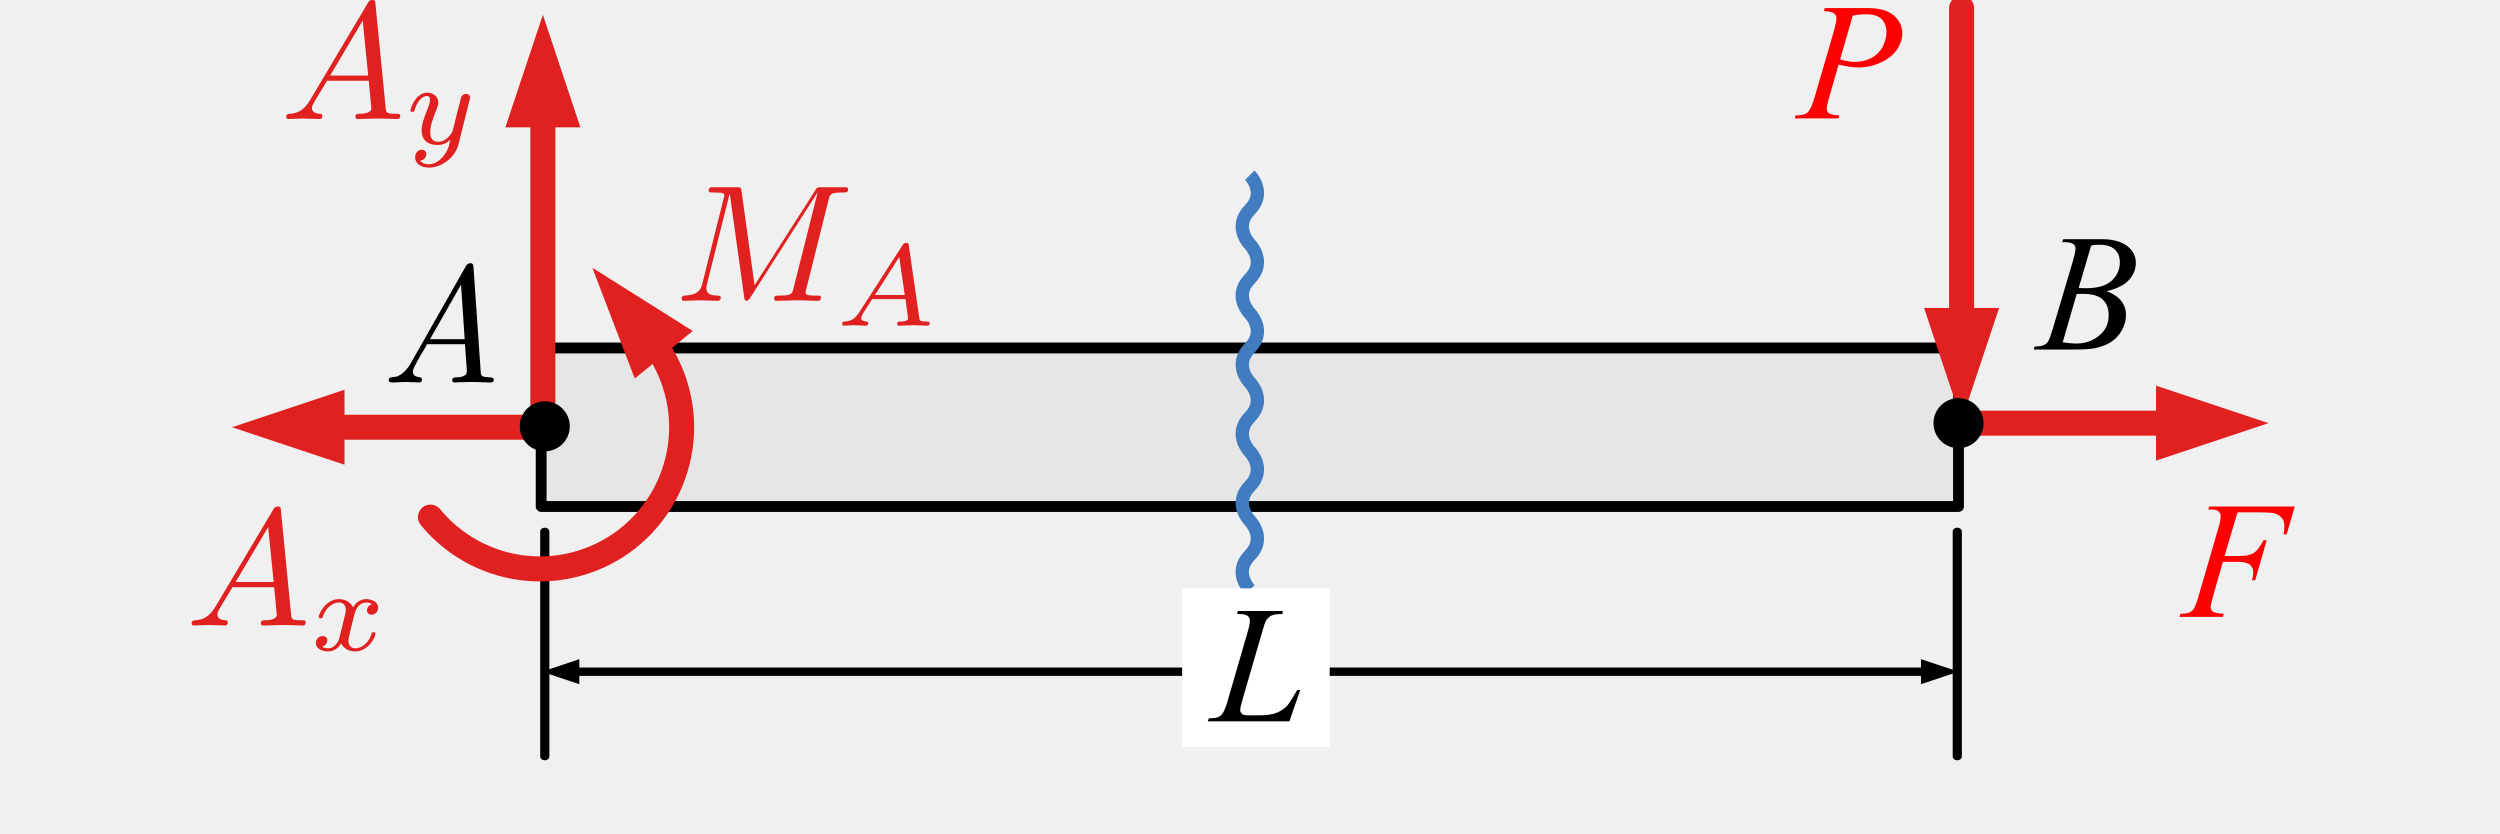
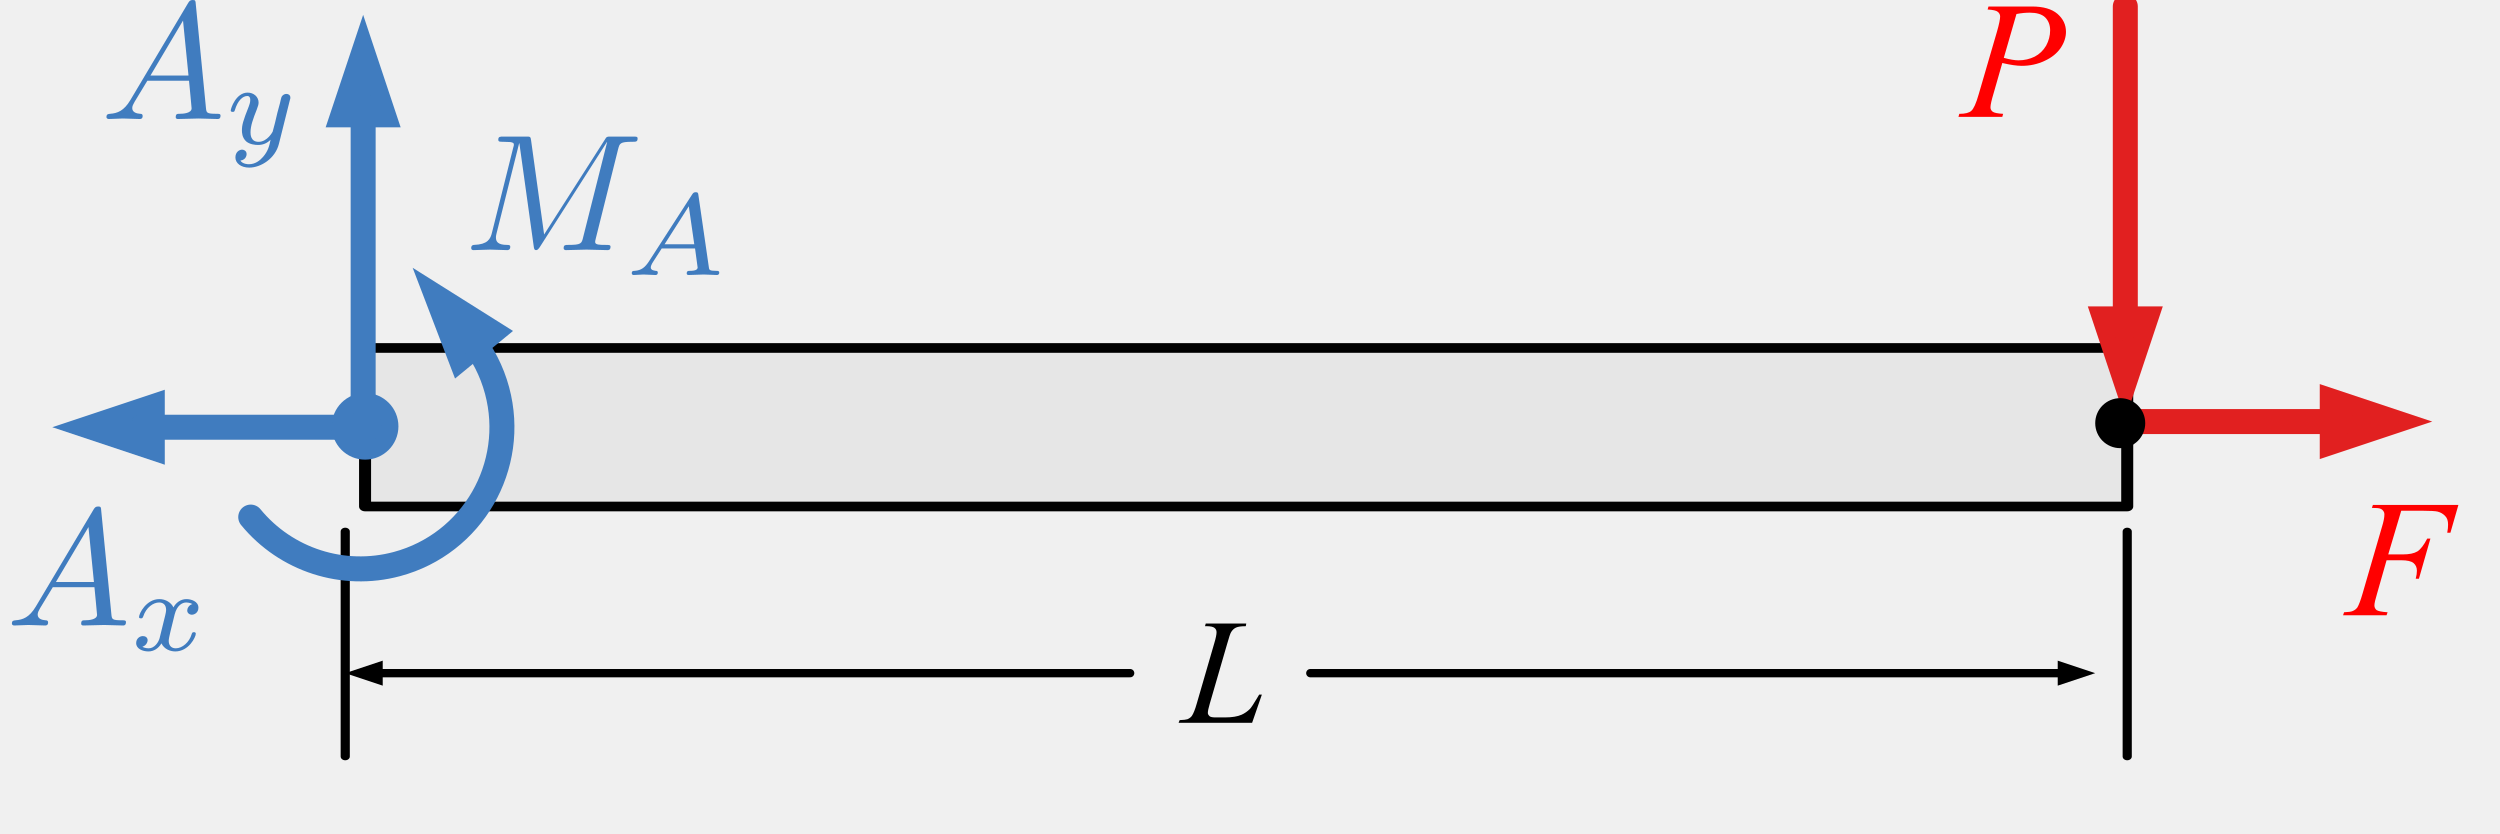
<svg xmlns="http://www.w3.org/2000/svg" width="100%" height="100%" viewBox="0 0 150 50" version="1.1" xml:space="preserve" style="fill-rule:evenodd;clip-rule:evenodd;stroke-linecap:round;stroke-linejoin:round;stroke-miterlimit:1.5;">
-   <g id="cantilever_1" transform="matrix(1.24331,0,0,1.0022,211.14,-30.3878)">
-     <rect x="-169.821" y="30.321" width="120.645" height="49.89" style="fill:none;" />
+   <g transform="matrix(1.24331,0,0,1.0022,211.14,-30.3878)">
+     <rect id="cantilever_1" x="-169.821" y="30.321" width="120.645" height="49.89" style="fill:none;" />
    <clipPath id="_clip1">
-       <rect x="-169.821" y="30.321" width="120.645" height="49.89" />
+       <rect id="cantilever_11" x="-169.821" y="30.321" width="120.645" height="49.89" />
    </clipPath>
    <g clip-path="url(#_clip1)">
-       <g transform="matrix(0.804302,0,0,0.997805,-158.567,28.7676)">
-         <rect x="18.478" y="22.434" width="85.04" height="9.512" style="fill:rgb(230,230,230);fill-rule:nonzero;stroke:black;stroke-width:0.65px;" />
+       <g transform="matrix(0.999982,0,0,0.997805,-170.681,28.7676)">
+         <rect x="18.478" y="22.434" width="85.04" height="9.512" style="fill:rgb(230,230,230);fill-rule:nonzero;stroke:black;stroke-width:0.58px;" />
      </g>
-       <g id="path19846" transform="matrix(0.804302,0,0,0.824632,-158.279,34.5596)">
+       <g id="path19846" transform="matrix(0.804302,0,0,0.824632,-167.909,34.5596)">
        <path d="M18.337,33.446L18.337,49.781" style="fill:none;fill-rule:nonzero;stroke:black;stroke-width:0.55px;" />
      </g>
-       <g transform="matrix(2.2802,0,0,2.82878,-112.114,72.7205)">
-         <g transform="matrix(3.175,0,0,3.175,0,0)">
-           <path d="M0.458,-0L-0.032,-0L-0.025,-0.018C0.001,-0.019 0.018,-0.021 0.027,-0.024C0.041,-0.03 0.051,-0.038 0.057,-0.047C0.067,-0.062 0.078,-0.089 0.089,-0.128L0.206,-0.531C0.216,-0.564 0.221,-0.589 0.221,-0.604C0.221,-0.617 0.216,-0.626 0.207,-0.633C0.198,-0.64 0.181,-0.644 0.157,-0.644C0.151,-0.644 0.147,-0.644 0.144,-0.644L0.149,-0.662L0.419,-0.662L0.416,-0.644C0.385,-0.644 0.364,-0.641 0.351,-0.635C0.338,-0.629 0.328,-0.62 0.319,-0.606C0.313,-0.598 0.304,-0.57 0.291,-0.524L0.176,-0.128C0.167,-0.098 0.163,-0.078 0.163,-0.066C0.163,-0.058 0.167,-0.051 0.176,-0.043C0.181,-0.039 0.194,-0.036 0.213,-0.036L0.277,-0.036C0.324,-0.036 0.361,-0.042 0.388,-0.054C0.408,-0.063 0.427,-0.076 0.444,-0.093C0.453,-0.103 0.469,-0.127 0.492,-0.166L0.505,-0.188L0.523,-0.188L0.458,-0Z" style="fill-rule:nonzero;" />
-         </g>
-       </g>
-       <g transform="matrix(0.840212,0,0,1,-17.505,0)">
+       <g transform="matrix(0.840212,0,0,1,-26.1776,0)">
        <g transform="matrix(-0.62877,0.17556,0.168426,0.655401,-78.0237,-41.8923)">
-           <g transform="matrix(-1.42051,0.380506,0.380506,1.42051,180.767,61.7607)">
-             <path d="M41.563,19.857L35.542,16.067L38.085,22.712L41.563,19.857Z" style="fill:rgb(225,32,32);" />
-             <path d="M38.968,20.241C39.735,21.176 40.295,22.265 40.608,23.434C41.821,27.965 39.128,32.63 34.596,33.844C31.373,34.707 27.943,33.605 25.826,31.025C27.943,33.605 31.373,34.707 34.596,33.844C39.128,32.63 41.821,27.965 40.608,23.434C40.295,22.265 39.735,21.176 38.968,20.241Z" style="fill:none;stroke:rgb(225,32,32);stroke-width:1.5px;stroke-linecap:butt;" />
+           <path d="M133.115,105.34C132.38,106.961 132,108.72 132,110.5C132,117.399 137.601,123 144.5,123C149.407,123 153.86,120.129 155.885,115.66C153.86,120.129 149.407,123 144.5,123C137.601,123 132,117.399 132,110.5C132,108.72 132.38,106.961 133.115,105.34Z" style="fill:rgb(64,124,191);" />
+           <g transform="matrix(-1.42051,0.380506,0.380506,1.42051,165.45,65.8636)">
+             <path d="M30.781,19.857L24.759,16.067L27.302,22.712L30.781,19.857Z" style="fill:rgb(64,124,191);" />
+             <path d="M28.185,20.241C28.953,21.176 29.512,22.265 29.825,23.434C31.039,27.965 28.345,32.63 23.814,33.844C20.591,34.707 17.16,33.605 15.044,31.025C17.16,33.605 20.591,34.707 23.814,33.844C28.345,32.63 31.039,27.965 29.825,23.434C29.512,22.265 28.953,21.176 28.185,20.241Z" style="fill:none;stroke:rgb(64,124,191);stroke-width:1.5px;stroke-linecap:butt;" />
          </g>
        </g>
        <g id="path10100" transform="matrix(-0.95726,0,0,-1.48239,-60.1251,61.2331)">
-           <g transform="matrix(-1,-0,-0,-0.673106,126.567,20.8528)">
-             <path d="M34.822,7.64L32.572,0.89L30.322,7.64L34.822,7.64Z" style="fill:rgb(225,32,32);fill-rule:nonzero;" />
-             <path d="M32.572,6.29L32.572,25.633" style="fill:none;fill-rule:nonzero;stroke:rgb(225,32,32);stroke-width:1.5px;" />
+           <path d="M93.995,20.254L93.995,3.599" style="fill:none;fill-rule:nonzero;" />
+           <g transform="matrix(-1,-0,-0,-0.673106,115.784,20.8528)">
+             <path d="M24.039,7.64L21.789,0.89L19.539,7.64L24.039,7.64Z" style="fill:rgb(64,124,191);fill-rule:nonzero;" />
+             <path d="M21.789,6.29L21.789,25.633" style="fill:none;fill-rule:nonzero;stroke:rgb(64,124,191);stroke-width:1.5px;" />
          </g>
        </g>
        <g id="path17940" transform="matrix(-0.95726,0,0,-0.997805,-59.9088,83.0283)">
-           <g transform="matrix(-1,-0,-0,-1,126.793,52.8231)">
-             <path d="M20.67,23.383L13.92,25.633L20.67,27.883L20.67,23.383Z" style="fill:rgb(225,32,32);fill-rule:nonzero;" />
-             <path d="M19.32,25.633L32.572,25.633" style="fill:none;fill-rule:nonzero;stroke:rgb(225,32,32);stroke-width:1.5px;" />
+           <path d="M107.473,27.19L94.221,27.19" style="fill:none;fill-rule:nonzero;" />
+           <g transform="matrix(-1,-0,-0,-1,116.01,52.8231)">
+             <path d="M9.887,23.383L3.137,25.633L9.887,27.883L9.887,23.383Z" style="fill:rgb(64,124,191);fill-rule:nonzero;" />
+             <path d="M8.537,25.633L21.789,25.633" style="fill:none;fill-rule:nonzero;stroke:rgb(64,124,191);stroke-width:1.5px;" />
          </g>
        </g>
        <g transform="matrix(0.847354,0,0,0.883244,-328.525,48.1641)">
-           <circle cx="210.695" cy="8.695" r="1.695" />
-         </g>
-         <g transform="matrix(0.95726,0,0,0.997805,-217.277,46.0034)">
-           <g transform="matrix(10,0,0,10,60.3328,7.23329)">
-             <path d="M0.059,-0.014C0.059,-0.023 0.063,-0.028 0.07,-0.03C0.077,-0.032 0.087,-0.033 0.097,-0.034C0.108,-0.034 0.122,-0.041 0.14,-0.054C0.157,-0.067 0.174,-0.086 0.19,-0.113L0.517,-0.689C0.518,-0.69 0.519,-0.692 0.521,-0.695C0.522,-0.698 0.524,-0.701 0.525,-0.703C0.527,-0.704 0.529,-0.706 0.531,-0.709C0.534,-0.712 0.537,-0.713 0.54,-0.714C0.542,-0.715 0.546,-0.716 0.549,-0.716C0.551,-0.716 0.554,-0.716 0.556,-0.715C0.558,-0.715 0.56,-0.714 0.561,-0.712C0.562,-0.711 0.563,-0.71 0.564,-0.709C0.565,-0.708 0.565,-0.707 0.566,-0.704C0.567,-0.701 0.567,-0.7 0.567,-0.699C0.567,-0.699 0.567,-0.696 0.568,-0.693L0.568,-0.688L0.611,-0.067C0.611,-0.052 0.615,-0.042 0.622,-0.038C0.628,-0.034 0.642,-0.032 0.663,-0.031C0.681,-0.031 0.69,-0.026 0.69,-0.017C0.69,-0.006 0.683,-0 0.67,-0C0.667,-0 0.655,-0 0.634,-0.001C0.613,-0.002 0.591,-0.003 0.567,-0.003C0.544,-0.003 0.524,-0.003 0.507,-0.002C0.49,-0.002 0.478,-0.002 0.469,-0.001C0.461,-0 0.456,-0 0.455,-0C0.445,-0 0.44,-0.005 0.44,-0.014C0.44,-0.021 0.443,-0.025 0.448,-0.028C0.453,-0.031 0.46,-0.032 0.468,-0.031C0.475,-0.031 0.484,-0.032 0.494,-0.034C0.504,-0.036 0.513,-0.04 0.52,-0.046C0.525,-0.05 0.528,-0.06 0.528,-0.073C0.528,-0.077 0.527,-0.085 0.526,-0.097C0.525,-0.109 0.524,-0.128 0.522,-0.153C0.521,-0.177 0.519,-0.203 0.517,-0.23L0.289,-0.23C0.283,-0.219 0.277,-0.208 0.27,-0.195C0.262,-0.183 0.257,-0.173 0.252,-0.166C0.248,-0.158 0.244,-0.15 0.239,-0.142C0.233,-0.133 0.23,-0.126 0.227,-0.121C0.224,-0.116 0.222,-0.111 0.219,-0.105C0.215,-0.1 0.213,-0.095 0.212,-0.092C0.211,-0.089 0.209,-0.085 0.208,-0.082C0.206,-0.078 0.205,-0.075 0.205,-0.073C0.204,-0.07 0.204,-0.068 0.204,-0.065C0.204,-0.056 0.207,-0.048 0.213,-0.043C0.218,-0.038 0.225,-0.035 0.232,-0.034C0.239,-0.034 0.245,-0.032 0.25,-0.03C0.256,-0.027 0.259,-0.024 0.259,-0.019C0.259,-0.006 0.252,-0 0.239,-0C0.237,-0 0.232,-0 0.224,-0.001C0.217,-0.002 0.206,-0.002 0.193,-0.002C0.18,-0.003 0.165,-0.003 0.15,-0.003C0.137,-0.003 0.123,-0.002 0.107,-0.001C0.092,-0 0.083,-0 0.081,-0C0.066,-0 0.059,-0.005 0.059,-0.014ZM0.307,-0.26L0.515,-0.26L0.493,-0.587L0.307,-0.26Z" style="fill-rule:nonzero;" />
-           </g>
+           <circle cx="210.695" cy="8.695" r="1.695" style="fill:rgb(64,124,191);stroke:rgb(64,124,191);stroke-width:1.13px;stroke-linecap:butt;stroke-miterlimit:2;" />
        </g>
        <g transform="matrix(0.95726,0,0,0.997805,-173.149,58.3582)">
          <g id="surface1">
            <g transform="matrix(1,0,0,1,2.656,9.431)">
              <g id="glyph0-1">
-                 <path d="M1.781,-1.141C1.391,-0.484 1,-0.344 0.563,-0.313C0.438,-0.297 0.344,-0.297 0.344,-0.109C0.344,-0.047 0.406,0 0.484,0C0.75,0 1.063,-0.031 1.328,-0.031C1.672,-0.031 2.016,0 2.328,0C2.391,0 2.516,0 2.516,-0.188C2.516,-0.297 2.438,-0.313 2.359,-0.313C2.141,-0.328 1.891,-0.406 1.891,-0.656C1.891,-0.781 1.953,-0.891 2.031,-1.031L2.797,-2.297L5.297,-2.297C5.313,-2.094 5.453,-0.734 5.453,-0.641C5.453,-0.344 4.938,-0.313 4.734,-0.313C4.594,-0.313 4.5,-0.313 4.5,-0.109C4.5,0 4.609,0 4.641,0C5.047,0 5.469,-0.031 5.875,-0.031C6.125,-0.031 6.766,0 7.016,0C7.063,0 7.188,0 7.188,-0.203C7.188,-0.313 7.094,-0.313 6.953,-0.313C6.344,-0.313 6.344,-0.375 6.313,-0.672L5.703,-6.891C5.688,-7.094 5.688,-7.141 5.516,-7.141C5.359,-7.141 5.313,-7.063 5.25,-6.969L1.781,-1.141ZM2.984,-2.609L4.938,-5.906L5.266,-2.609L2.984,-2.609Z" style="fill:rgb(225,32,32);fill-rule:nonzero;" />
+                 <path d="M1.781,-1.141C1.391,-0.484 1,-0.344 0.563,-0.313C0.438,-0.297 0.344,-0.297 0.344,-0.109C0.344,-0.047 0.406,0 0.484,0C0.75,0 1.063,-0.031 1.328,-0.031C1.672,-0.031 2.016,0 2.328,0C2.391,0 2.516,0 2.516,-0.188C2.516,-0.297 2.438,-0.313 2.359,-0.313C2.141,-0.328 1.891,-0.406 1.891,-0.656C1.891,-0.781 1.953,-0.891 2.031,-1.031L2.797,-2.297L5.297,-2.297C5.313,-2.094 5.453,-0.734 5.453,-0.641C5.453,-0.344 4.938,-0.313 4.734,-0.313C4.594,-0.313 4.5,-0.313 4.5,-0.109C4.5,0 4.609,0 4.641,0C5.047,0 5.469,-0.031 5.875,-0.031C6.125,-0.031 6.766,0 7.016,0C7.063,0 7.188,0 7.188,-0.203C7.188,-0.313 7.094,-0.313 6.953,-0.313C6.344,-0.313 6.344,-0.375 6.313,-0.672L5.703,-6.891C5.688,-7.094 5.688,-7.141 5.516,-7.141C5.359,-7.141 5.313,-7.063 5.25,-6.969L1.781,-1.141ZM2.984,-2.609L4.938,-5.906L5.266,-2.609L2.984,-2.609Z" style="fill:rgb(64,124,191);fill-rule:nonzero;" />
              </g>
            </g>
            <g transform="matrix(1,0,0,1,10.128,10.925)">
              <g id="glyph1-1">
-                 <path d="M1.734,-0.734C1.672,-0.5 1.438,-0.125 1.078,-0.125C1.063,-0.125 0.844,-0.125 0.703,-0.219C0.984,-0.313 1.016,-0.563 1.016,-0.609C1.016,-0.766 0.891,-0.859 0.734,-0.859C0.531,-0.859 0.328,-0.703 0.328,-0.438C0.328,-0.094 0.719,0.063 1.063,0.063C1.391,0.063 1.672,-0.125 1.844,-0.422C2.016,-0.063 2.391,0.063 2.672,0.063C3.484,0.063 3.906,-0.797 3.906,-1C3.906,-1.094 3.813,-1.094 3.797,-1.094C3.688,-1.094 3.688,-1.047 3.656,-0.969C3.516,-0.484 3.094,-0.125 2.703,-0.125C2.422,-0.125 2.281,-0.313 2.281,-0.578C2.281,-0.766 2.453,-1.391 2.641,-2.172C2.781,-2.703 3.094,-2.875 3.328,-2.875C3.344,-2.875 3.547,-2.875 3.703,-2.781C3.484,-2.719 3.391,-2.516 3.391,-2.391C3.391,-2.25 3.516,-2.141 3.672,-2.141C3.828,-2.141 4.063,-2.266 4.063,-2.563C4.063,-2.953 3.609,-3.078 3.344,-3.078C2.984,-3.078 2.703,-2.844 2.563,-2.578C2.438,-2.859 2.109,-3.078 1.719,-3.078C0.938,-3.078 0.5,-2.219 0.5,-2C0.5,-1.922 0.594,-1.922 0.609,-1.922C0.703,-1.922 0.703,-1.938 0.75,-2.031C0.922,-2.578 1.359,-2.875 1.703,-2.875C1.938,-2.875 2.125,-2.75 2.125,-2.422C2.125,-2.281 2.031,-1.938 1.969,-1.688L1.734,-0.734Z" style="fill:rgb(225,32,32);fill-rule:nonzero;" />
+                 <path d="M1.734,-0.734C1.672,-0.5 1.438,-0.125 1.078,-0.125C1.063,-0.125 0.844,-0.125 0.703,-0.219C0.984,-0.313 1.016,-0.563 1.016,-0.609C1.016,-0.766 0.891,-0.859 0.734,-0.859C0.531,-0.859 0.328,-0.703 0.328,-0.438C0.328,-0.094 0.719,0.063 1.063,0.063C1.391,0.063 1.672,-0.125 1.844,-0.422C2.016,-0.063 2.391,0.063 2.672,0.063C3.484,0.063 3.906,-0.797 3.906,-1C3.906,-1.094 3.813,-1.094 3.797,-1.094C3.688,-1.094 3.688,-1.047 3.656,-0.969C3.516,-0.484 3.094,-0.125 2.703,-0.125C2.422,-0.125 2.281,-0.313 2.281,-0.578C2.281,-0.766 2.453,-1.391 2.641,-2.172C2.781,-2.703 3.094,-2.875 3.328,-2.875C3.344,-2.875 3.547,-2.875 3.703,-2.781C3.484,-2.719 3.391,-2.516 3.391,-2.391C3.391,-2.25 3.516,-2.141 3.672,-2.141C3.828,-2.141 4.063,-2.266 4.063,-2.563C4.063,-2.953 3.609,-3.078 3.344,-3.078C2.984,-3.078 2.703,-2.844 2.563,-2.578C2.438,-2.859 2.109,-3.078 1.719,-3.078C0.938,-3.078 0.5,-2.219 0.5,-2C0.5,-1.922 0.594,-1.922 0.609,-1.922C0.703,-1.922 0.703,-1.938 0.75,-2.031C0.922,-2.578 1.359,-2.875 1.703,-2.875C1.938,-2.875 2.125,-2.75 2.125,-2.422C2.125,-2.281 2.031,-1.938 1.969,-1.688L1.734,-0.734Z" style="fill:rgb(64,124,191);fill-rule:nonzero;" />
              </g>
            </g>
          </g>
        </g>
        <g transform="matrix(0.95726,0,0,0.997805,-167.718,27.3872)">
          <g id="surface11">
            <g transform="matrix(1,0,0,1,2.656,10.081)">
              <g id="glyph0-11">
-                 <path d="M1.781,-1.141C1.391,-0.484 1,-0.344 0.563,-0.313C0.438,-0.297 0.344,-0.297 0.344,-0.109C0.344,-0.047 0.406,0 0.484,0C0.75,0 1.063,-0.031 1.328,-0.031C1.672,-0.031 2.016,0 2.328,0C2.391,0 2.516,0 2.516,-0.188C2.516,-0.297 2.438,-0.313 2.359,-0.313C2.141,-0.328 1.891,-0.406 1.891,-0.656C1.891,-0.781 1.953,-0.891 2.031,-1.031L2.797,-2.297L5.297,-2.297C5.313,-2.094 5.453,-0.734 5.453,-0.641C5.453,-0.344 4.938,-0.313 4.734,-0.313C4.594,-0.313 4.5,-0.313 4.5,-0.109C4.5,0 4.609,0 4.641,0C5.047,0 5.469,-0.031 5.875,-0.031C6.125,-0.031 6.766,0 7.016,0C7.063,0 7.188,0 7.188,-0.203C7.188,-0.313 7.094,-0.313 6.953,-0.313C6.344,-0.313 6.344,-0.375 6.313,-0.672L5.703,-6.891C5.688,-7.094 5.688,-7.141 5.516,-7.141C5.359,-7.141 5.313,-7.063 5.25,-6.969L1.781,-1.141ZM2.984,-2.609L4.938,-5.906L5.266,-2.609L2.984,-2.609Z" style="fill:rgb(225,32,32);fill-rule:nonzero;" />
+                 <path d="M1.781,-1.141C1.391,-0.484 1,-0.344 0.563,-0.313C0.438,-0.297 0.344,-0.297 0.344,-0.109C0.344,-0.047 0.406,0 0.484,0C0.75,0 1.063,-0.031 1.328,-0.031C1.672,-0.031 2.016,0 2.328,0C2.391,0 2.516,0 2.516,-0.188C2.516,-0.297 2.438,-0.313 2.359,-0.313C2.141,-0.328 1.891,-0.406 1.891,-0.656C1.891,-0.781 1.953,-0.891 2.031,-1.031L2.797,-2.297L5.297,-2.297C5.313,-2.094 5.453,-0.734 5.453,-0.641C5.453,-0.344 4.938,-0.313 4.734,-0.313C4.594,-0.313 4.5,-0.313 4.5,-0.109C4.5,0 4.609,0 4.641,0C5.047,0 5.469,-0.031 5.875,-0.031C6.125,-0.031 6.766,0 7.016,0C7.063,0 7.188,0 7.188,-0.203C7.188,-0.313 7.094,-0.313 6.953,-0.313C6.344,-0.313 6.344,-0.375 6.313,-0.672L5.703,-6.891C5.688,-7.094 5.688,-7.141 5.516,-7.141C5.359,-7.141 5.313,-7.063 5.25,-6.969L1.781,-1.141ZM2.984,-2.609L4.938,-5.906L5.266,-2.609L2.984,-2.609Z" style="fill:rgb(64,124,191);fill-rule:nonzero;" />
              </g>
            </g>
            <g transform="matrix(1,0,0,1,10.128,11.575)">
              <g id="glyph1-11">
-                 <path d="M3.875,-2.625C3.906,-2.719 3.906,-2.734 3.906,-2.781C3.906,-2.922 3.797,-3 3.672,-3C3.594,-3 3.469,-2.969 3.391,-2.844C3.359,-2.797 3.313,-2.578 3.281,-2.438L3.125,-1.859C3.094,-1.688 2.875,-0.813 2.844,-0.734C2.844,-0.734 2.531,-0.125 2,-0.125C1.516,-0.125 1.516,-0.578 1.516,-0.703C1.516,-1.078 1.672,-1.516 1.891,-2.063C1.969,-2.281 2,-2.359 2,-2.484C2,-2.813 1.719,-3.078 1.344,-3.078C0.641,-3.078 0.328,-2.125 0.328,-2C0.328,-1.922 0.422,-1.922 0.453,-1.922C0.547,-1.922 0.547,-1.953 0.578,-2.031C0.75,-2.609 1.047,-2.875 1.328,-2.875C1.438,-2.875 1.5,-2.797 1.5,-2.641C1.5,-2.469 1.438,-2.328 1.406,-2.234C1.063,-1.375 1,-1.125 1,-0.813C1,-0.703 1,-0.375 1.266,-0.141C1.484,0.031 1.781,0.063 1.969,0.063C2.25,0.063 2.5,-0.031 2.719,-0.25C2.641,0.141 2.563,0.438 2.266,0.781C2.078,1 1.797,1.219 1.422,1.219C1.375,1.219 1.047,1.219 0.906,1C1.281,0.953 1.281,0.625 1.281,0.609C1.281,0.391 1.078,0.344 1.016,0.344C0.844,0.344 0.609,0.484 0.609,0.813C0.609,1.156 0.938,1.422 1.438,1.422C2.141,1.422 3,0.875 3.219,0L3.875,-2.625Z" style="fill:rgb(225,32,32);fill-rule:nonzero;" />
+                 <path d="M3.875,-2.625C3.906,-2.719 3.906,-2.734 3.906,-2.781C3.906,-2.922 3.797,-3 3.672,-3C3.594,-3 3.469,-2.969 3.391,-2.844C3.359,-2.797 3.313,-2.578 3.281,-2.438L3.125,-1.859C3.094,-1.688 2.875,-0.813 2.844,-0.734C2.844,-0.734 2.531,-0.125 2,-0.125C1.516,-0.125 1.516,-0.578 1.516,-0.703C1.516,-1.078 1.672,-1.516 1.891,-2.063C1.969,-2.281 2,-2.359 2,-2.484C2,-2.813 1.719,-3.078 1.344,-3.078C0.641,-3.078 0.328,-2.125 0.328,-2C0.328,-1.922 0.422,-1.922 0.453,-1.922C0.547,-1.922 0.547,-1.953 0.578,-2.031C0.75,-2.609 1.047,-2.875 1.328,-2.875C1.438,-2.875 1.5,-2.797 1.5,-2.641C1.5,-2.469 1.438,-2.328 1.406,-2.234C1.063,-1.375 1,-1.125 1,-0.813C1,-0.703 1,-0.375 1.266,-0.141C1.484,0.031 1.781,0.063 1.969,0.063C2.25,0.063 2.5,-0.031 2.719,-0.25C2.641,0.141 2.563,0.438 2.266,0.781C2.078,1 1.797,1.219 1.422,1.219C1.375,1.219 1.047,1.219 0.906,1C1.281,0.953 1.281,0.625 1.281,0.609C1.281,0.391 1.078,0.344 1.016,0.344C0.844,0.344 0.609,0.484 0.609,0.813C0.609,1.156 0.938,1.422 1.438,1.422C2.141,1.422 3,0.875 3.219,0L3.875,-2.625Z" style="fill:rgb(64,124,191);fill-rule:nonzero;" />
              </g>
            </g>
          </g>
        </g>
-         <g transform="matrix(0.95726,0,0,0.997805,-144.121,38.8477)">
+         <g transform="matrix(0.95726,0,0,0.997805,-145.886,35.8132)">
          <g id="surface12">
            <g transform="matrix(1,0,0,1,1.656,9.503)">
              <g id="glyph0-12">
-                 <path d="M9.234,-6.047C9.328,-6.406 9.344,-6.5 10.094,-6.5C10.313,-6.5 10.406,-6.5 10.406,-6.703C10.406,-6.813 10.313,-6.813 10.141,-6.813L8.828,-6.813C8.563,-6.813 8.547,-6.813 8.438,-6.625L4.797,-0.938L4.016,-6.578C3.984,-6.813 3.969,-6.813 3.703,-6.813L2.344,-6.813C2.156,-6.813 2.047,-6.813 2.047,-6.625C2.047,-6.5 2.141,-6.5 2.328,-6.5C2.469,-6.5 2.641,-6.484 2.766,-6.484C2.922,-6.453 2.984,-6.438 2.984,-6.313C2.984,-6.281 2.969,-6.25 2.938,-6.125L1.672,-1.063C1.578,-0.656 1.406,-0.344 0.594,-0.313C0.547,-0.313 0.422,-0.297 0.422,-0.125C0.422,-0.031 0.484,0 0.563,0C0.875,0 1.219,-0.031 1.563,-0.031C1.891,-0.031 2.25,0 2.578,0C2.625,0 2.766,0 2.766,-0.203C2.766,-0.313 2.656,-0.313 2.578,-0.313C2.016,-0.313 1.906,-0.516 1.906,-0.75C1.906,-0.813 1.906,-0.875 1.938,-0.984L3.297,-6.406L3.313,-6.406L4.172,-0.234C4.188,-0.109 4.203,0 4.313,0C4.422,0 4.484,-0.109 4.531,-0.172L8.563,-6.484L8.578,-6.484L7.141,-0.781C7.047,-0.391 7.031,-0.313 6.234,-0.313C6.078,-0.313 5.969,-0.313 5.969,-0.125C5.969,0 6.078,0 6.109,0C6.391,0 7.063,-0.031 7.344,-0.031C7.75,-0.031 8.188,0 8.594,0C8.656,0 8.781,0 8.781,-0.203C8.781,-0.313 8.688,-0.313 8.5,-0.313C8.141,-0.313 7.859,-0.313 7.859,-0.484C7.859,-0.531 7.859,-0.547 7.906,-0.734L9.234,-6.047Z" style="fill:rgb(225,32,32);fill-rule:nonzero;" />
+                 <path d="M9.234,-6.047C9.328,-6.406 9.344,-6.5 10.094,-6.5C10.313,-6.5 10.406,-6.5 10.406,-6.703C10.406,-6.813 10.313,-6.813 10.141,-6.813L8.828,-6.813C8.563,-6.813 8.547,-6.813 8.438,-6.625L4.797,-0.938L4.016,-6.578C3.984,-6.813 3.969,-6.813 3.703,-6.813L2.344,-6.813C2.156,-6.813 2.047,-6.813 2.047,-6.625C2.047,-6.5 2.141,-6.5 2.328,-6.5C2.469,-6.5 2.641,-6.484 2.766,-6.484C2.922,-6.453 2.984,-6.438 2.984,-6.313C2.984,-6.281 2.969,-6.25 2.938,-6.125L1.672,-1.063C1.578,-0.656 1.406,-0.344 0.594,-0.313C0.547,-0.313 0.422,-0.297 0.422,-0.125C0.422,-0.031 0.484,0 0.563,0C0.875,0 1.219,-0.031 1.563,-0.031C1.891,-0.031 2.25,0 2.578,0C2.625,0 2.766,0 2.766,-0.203C2.766,-0.313 2.656,-0.313 2.578,-0.313C2.016,-0.313 1.906,-0.516 1.906,-0.75C1.906,-0.813 1.906,-0.875 1.938,-0.984L3.297,-6.406L3.313,-6.406L4.172,-0.234C4.188,-0.109 4.203,0 4.313,0C4.422,0 4.484,-0.109 4.531,-0.172L8.563,-6.484L8.578,-6.484L7.141,-0.781C7.047,-0.391 7.031,-0.313 6.234,-0.313C6.078,-0.313 5.969,-0.313 5.969,-0.125C5.969,0 6.078,0 6.109,0C6.391,0 7.063,-0.031 7.344,-0.031C7.75,-0.031 8.188,0 8.594,0C8.656,0 8.781,0 8.781,-0.203C8.781,-0.313 8.688,-0.313 8.5,-0.313C8.141,-0.313 7.859,-0.313 7.859,-0.484C7.859,-0.531 7.859,-0.547 7.906,-0.734L9.234,-6.047Z" style="fill:rgb(64,124,191);fill-rule:nonzero;" />
              </g>
            </g>
            <g transform="matrix(1,0,0,1,11.321,10.997)">
              <g id="glyph1-12">
-                 <path d="M1.438,-0.844C1.188,-0.453 0.969,-0.281 0.563,-0.25C0.484,-0.25 0.391,-0.25 0.391,-0.109C0.391,-0.031 0.453,0 0.5,0C0.672,0 0.906,-0.031 1.094,-0.031C1.313,-0.031 1.609,0 1.813,0C1.844,0 1.953,0 1.953,-0.156C1.953,-0.25 1.859,-0.25 1.828,-0.25C1.781,-0.266 1.531,-0.266 1.531,-0.453C1.531,-0.547 1.594,-0.656 1.625,-0.719L2.188,-1.594L4.188,-1.594L4.344,-0.438C4.328,-0.359 4.281,-0.25 3.875,-0.25C3.781,-0.25 3.688,-0.25 3.688,-0.094C3.688,-0.063 3.703,0 3.797,0C4,0 4.5,-0.031 4.703,-0.031C4.828,-0.031 4.984,-0.016 5.109,-0.016C5.234,-0.016 5.375,0 5.5,0C5.594,0 5.641,-0.063 5.641,-0.141C5.641,-0.25 5.563,-0.25 5.453,-0.25C5.047,-0.25 5.031,-0.313 5.016,-0.469L4.391,-4.781C4.375,-4.922 4.359,-4.969 4.234,-4.969C4.094,-4.969 4.063,-4.906 4,-4.813L1.438,-0.844ZM2.359,-1.844L3.813,-4.125L4.141,-1.844L2.359,-1.844Z" style="fill:rgb(225,32,32);fill-rule:nonzero;" />
+                 <path d="M1.438,-0.844C1.188,-0.453 0.969,-0.281 0.563,-0.25C0.484,-0.25 0.391,-0.25 0.391,-0.109C0.391,-0.031 0.453,0 0.5,0C0.672,0 0.906,-0.031 1.094,-0.031C1.313,-0.031 1.609,0 1.813,0C1.844,0 1.953,0 1.953,-0.156C1.953,-0.25 1.859,-0.25 1.828,-0.25C1.781,-0.266 1.531,-0.266 1.531,-0.453C1.531,-0.547 1.594,-0.656 1.625,-0.719L2.188,-1.594L4.188,-1.594L4.344,-0.438C4.328,-0.359 4.281,-0.25 3.875,-0.25C3.781,-0.25 3.688,-0.25 3.688,-0.094C3.688,-0.063 3.703,0 3.797,0C4,0 4.5,-0.031 4.703,-0.031C4.828,-0.031 4.984,-0.016 5.109,-0.016C5.234,-0.016 5.375,0 5.5,0C5.594,0 5.641,-0.063 5.641,-0.141C5.641,-0.25 5.563,-0.25 5.453,-0.25C5.047,-0.25 5.031,-0.313 5.016,-0.469L4.391,-4.781C4.375,-4.922 4.359,-4.969 4.234,-4.969C4.094,-4.969 4.063,-4.906 4,-4.813L1.438,-0.844ZM2.359,-1.844L3.813,-4.125L4.141,-1.844L2.359,-1.844Z" style="fill:rgb(64,124,191);fill-rule:nonzero;" />
              </g>
            </g>
          </g>
        </g>
      </g>
-       <g id="path18714" transform="matrix(0.804302,0,0,0.824632,-158.567,34.5596)">
+       <g id="path18714" transform="matrix(0.804302,0,0,0.824632,-150.366,34.5596)">
        <path d="M103.445,33.446L103.445,49.781" style="fill:none;fill-rule:nonzero;stroke:black;stroke-width:0.55px;" />
      </g>
-       <g id="path19898" transform="matrix(0.804302,0,0,0.997805,-158.567,28.7676)">
-         <path d="M60.998,12.067C60.998,12.067 62.02,13.104 60.998,14.14C59.976,15.177 60.998,16.214 60.998,16.214M60.998,16.214C60.998,16.214 62.02,17.25 60.998,18.287C59.976,19.324 60.998,20.36 60.998,20.36M60.998,20.36C60.998,20.36 62.02,21.397 60.998,22.434C59.976,23.47 60.998,24.507 60.998,24.507M60.998,24.507C60.998,24.507 62.02,25.544 60.998,26.58C59.976,27.617 60.998,28.654 60.998,28.654M60.998,28.654C60.998,28.654 62.02,29.691 60.998,30.727C59.976,31.764 60.998,32.801 60.998,32.801M60.998,32.801C60.998,32.801 62.02,33.837 60.998,34.874C59.976,35.911 60.998,36.947 60.998,36.947" style="fill-opacity:0;fill-rule:nonzero;stroke:rgb(64,124,191);stroke-width:0.8px;stroke-linecap:butt;stroke-linejoin:miter;stroke-miterlimit:4;" />
-       </g>
-       <g transform="matrix(0.840212,0,0,1,-110.249,-109.905)">
+       <g transform="matrix(0.840212,0,0,1,-102.349,-110)">
        <g id="path101001" transform="matrix(0.95726,0,0,1.48239,-48.2127,135.374)">
-           <g transform="matrix(1,-0,-0,0.673106,-23.7011,3.27275)">
-             <path d="M115.446,18.478L117.696,25.228L119.946,18.478L115.446,18.478Z" style="fill:rgb(225,32,32);fill-rule:nonzero;" />
-             <path d="M117.696,19.828L117.696,0.485" style="fill:none;fill-rule:nonzero;stroke:rgb(225,32,32);stroke-width:1.5px;" />
+           <g transform="matrix(1,-0,-0,0.673106,-33.5236,3.33708)">
+             <path d="M125.269,18.383L127.519,25.133L129.769,18.383L125.269,18.383Z" style="fill:rgb(225,32,32);fill-rule:nonzero;" />
+             <path d="M127.519,19.733L127.519,0.389" style="fill:none;fill-rule:nonzero;stroke:rgb(225,32,32);stroke-width:1.5px;" />
          </g>
        </g>
        <g id="path179401" transform="matrix(0.885025,0,0,0.997805,-40.8907,138.429)">
-           <g transform="matrix(1.08162,-0,-0,1,-33.9088,1.80089)">
-             <path d="M129.363,27.639L136.113,25.389L129.363,23.139L129.363,27.639Z" style="fill:rgb(225,32,32);fill-rule:nonzero;" />
-             <path d="M130.713,25.389L118.461,25.389" style="fill:none;fill-rule:nonzero;stroke:rgb(225,32,32);stroke-width:1.5px;" />
+           <g transform="matrix(1.08162,-0,-0,1,-44.533,1.89646)">
+             <path d="M139.186,27.544L145.936,25.294L139.186,23.044L139.186,27.544Z" style="fill:rgb(225,32,32);fill-rule:nonzero;" />
+             <path d="M140.536,25.294L128.284,25.294" style="fill:none;fill-rule:nonzero;stroke:rgb(225,32,32);stroke-width:1.5px;" />
          </g>
        </g>
        <g transform="matrix(2.71383,0,0,2.82878,32.4126,147.316)">
          <g transform="matrix(3.52734,0,0,3.52734,0,0)">
            <path d="M0.156,-0.662L0.417,-0.662C0.485,-0.662 0.536,-0.647 0.57,-0.618C0.604,-0.588 0.621,-0.553 0.621,-0.51C0.621,-0.477 0.61,-0.444 0.589,-0.413C0.567,-0.381 0.535,-0.355 0.493,-0.336C0.451,-0.316 0.405,-0.306 0.356,-0.306C0.325,-0.306 0.286,-0.312 0.239,-0.323L0.187,-0.142C0.174,-0.099 0.168,-0.071 0.168,-0.057C0.168,-0.047 0.172,-0.038 0.181,-0.031C0.19,-0.024 0.211,-0.02 0.244,-0.018L0.239,-0L-0.024,-0L-0.019,-0.018C0.016,-0.018 0.04,-0.024 0.053,-0.036C0.067,-0.048 0.082,-0.081 0.097,-0.134L0.207,-0.511C0.22,-0.556 0.226,-0.587 0.226,-0.602C0.226,-0.613 0.221,-0.623 0.212,-0.63C0.203,-0.638 0.182,-0.642 0.151,-0.644L0.156,-0.662ZM0.248,-0.354C0.284,-0.344 0.314,-0.339 0.336,-0.339C0.372,-0.339 0.404,-0.347 0.433,-0.361C0.462,-0.376 0.485,-0.398 0.502,-0.427C0.518,-0.457 0.526,-0.487 0.526,-0.519C0.526,-0.551 0.516,-0.577 0.496,-0.597C0.476,-0.616 0.445,-0.625 0.404,-0.625C0.382,-0.625 0.355,-0.623 0.324,-0.617L0.248,-0.354Z" style="fill:rgb(255,0,0);fill-rule:nonzero;" />
          </g>
        </g>
        <g transform="matrix(2.71383,0,0,2.82878,54.5025,177.155)">
          <g transform="matrix(3.52734,0,0,3.52734,0,0)">
            <path d="M0.325,-0.627L0.247,-0.365L0.334,-0.365C0.373,-0.365 0.402,-0.371 0.422,-0.383C0.441,-0.395 0.461,-0.421 0.481,-0.46L0.5,-0.46L0.431,-0.219L0.412,-0.219C0.417,-0.238 0.419,-0.254 0.419,-0.267C0.419,-0.287 0.412,-0.302 0.399,-0.313C0.386,-0.324 0.361,-0.33 0.325,-0.33L0.237,-0.33L0.18,-0.13C0.169,-0.094 0.164,-0.071 0.164,-0.059C0.164,-0.047 0.169,-0.038 0.177,-0.031C0.186,-0.025 0.208,-0.02 0.243,-0.018L0.237,-0L-0.024,-0L-0.018,-0.018C0.007,-0.019 0.024,-0.021 0.033,-0.025C0.046,-0.03 0.055,-0.038 0.062,-0.047C0.07,-0.061 0.081,-0.088 0.093,-0.13L0.209,-0.529C0.219,-0.561 0.224,-0.586 0.224,-0.604C0.224,-0.613 0.222,-0.62 0.217,-0.626C0.213,-0.632 0.207,-0.637 0.198,-0.64C0.19,-0.643 0.174,-0.644 0.149,-0.644L0.155,-0.662L0.668,-0.662L0.62,-0.495L0.601,-0.495C0.605,-0.515 0.606,-0.531 0.606,-0.544C0.606,-0.566 0.601,-0.583 0.589,-0.595C0.577,-0.608 0.562,-0.617 0.543,-0.622C0.53,-0.625 0.501,-0.627 0.456,-0.627L0.325,-0.627Z" style="fill:rgb(255,0,0);fill-rule:nonzero;" />
          </g>
        </g>
-         <g transform="matrix(2.71383,0,0,2.82878,46.1244,161.152)">
-           <g transform="matrix(3.52734,0,0,3.52734,0,0)">
-             <path d="M0.148,-0.644L0.155,-0.662L0.391,-0.662C0.431,-0.662 0.466,-0.656 0.497,-0.644C0.528,-0.631 0.552,-0.614 0.567,-0.592C0.583,-0.57 0.59,-0.546 0.59,-0.521C0.59,-0.483 0.577,-0.449 0.549,-0.418C0.522,-0.387 0.477,-0.365 0.415,-0.35C0.455,-0.335 0.484,-0.315 0.503,-0.291C0.522,-0.266 0.531,-0.239 0.531,-0.209C0.531,-0.176 0.523,-0.145 0.506,-0.115C0.489,-0.085 0.467,-0.062 0.441,-0.045C0.414,-0.028 0.382,-0.016 0.345,-0.008C0.318,-0.003 0.276,-0 0.22,-0L-0.023,-0L-0.017,-0.018C0.009,-0.019 0.026,-0.021 0.035,-0.025C0.048,-0.031 0.057,-0.038 0.063,-0.047C0.071,-0.06 0.081,-0.088 0.094,-0.132L0.213,-0.533C0.223,-0.567 0.228,-0.591 0.228,-0.604C0.228,-0.617 0.224,-0.626 0.215,-0.633C0.206,-0.64 0.189,-0.644 0.164,-0.644C0.158,-0.644 0.153,-0.644 0.148,-0.644ZM0.247,-0.369C0.268,-0.368 0.284,-0.368 0.293,-0.368C0.361,-0.368 0.411,-0.383 0.444,-0.412C0.477,-0.442 0.494,-0.479 0.494,-0.523C0.494,-0.556 0.484,-0.583 0.463,-0.601C0.443,-0.62 0.411,-0.629 0.367,-0.629C0.355,-0.629 0.34,-0.627 0.322,-0.624L0.247,-0.369ZM0.151,-0.043C0.186,-0.038 0.214,-0.036 0.233,-0.036C0.284,-0.036 0.329,-0.051 0.368,-0.082C0.408,-0.113 0.427,-0.154 0.427,-0.207C0.427,-0.247 0.415,-0.278 0.391,-0.3C0.367,-0.323 0.327,-0.334 0.273,-0.334C0.263,-0.334 0.25,-0.333 0.235,-0.333L0.151,-0.043Z" style="fill-rule:nonzero;" />
+       </g>
+       <g transform="matrix(1.05274,0,0,1,-111.47,-110)">
+         <g transform="matrix(2.16597,0,0,2.82878,-1.17998,183.595)">
+           <g transform="matrix(3.175,0,0,3.175,0,0)">
+             <path d="M0.458,-0L-0.032,-0L-0.025,-0.018C0.001,-0.019 0.018,-0.021 0.027,-0.024C0.041,-0.03 0.051,-0.038 0.057,-0.047C0.067,-0.062 0.078,-0.089 0.089,-0.128L0.206,-0.531C0.216,-0.564 0.221,-0.589 0.221,-0.604C0.221,-0.617 0.216,-0.626 0.207,-0.633C0.198,-0.64 0.181,-0.644 0.157,-0.644C0.151,-0.644 0.147,-0.644 0.144,-0.644L0.149,-0.662L0.419,-0.662L0.416,-0.644C0.385,-0.644 0.364,-0.641 0.351,-0.635C0.338,-0.629 0.328,-0.62 0.319,-0.606C0.313,-0.598 0.304,-0.57 0.291,-0.524L0.176,-0.128C0.167,-0.098 0.163,-0.078 0.163,-0.066C0.163,-0.058 0.167,-0.051 0.176,-0.043C0.181,-0.039 0.194,-0.036 0.213,-0.036L0.277,-0.036C0.324,-0.036 0.361,-0.042 0.388,-0.054C0.408,-0.063 0.427,-0.076 0.444,-0.093C0.453,-0.103 0.469,-0.127 0.492,-0.166L0.505,-0.188L0.523,-0.188L0.458,-0Z" style="fill-rule:nonzero;" />
+           </g>
+         </g>
+         <g id="path13564" transform="matrix(0.633075,0,0,0.997805,-49.0995,134.604)">
+           <g transform="matrix(1.20682,-0,-0,1,-9.99544,5.72989)">
+             <path d="M22.963,39.639L20.713,40.389L22.963,41.139L22.963,39.639Z" style="fill-rule:nonzero;" />
+             <path d="M22.513,40.389L67.808,40.389" style="fill:none;fill-rule:nonzero;stroke:black;stroke-width:0.5px;" />
+           </g>
+         </g>
+         <g id="path135641" transform="matrix(2.27265,0,0,0.997805,-158.622,134.604)">
+           <g transform="matrix(0.336176,-0,-0,1,45.4072,5.72989)">
+             <path d="M123.463,39.639L125.713,40.389L123.463,41.139L123.463,39.639Z" style="fill-rule:nonzero;" />
+             <path d="M78.619,40.389L123.913,40.389" style="fill:none;fill-rule:nonzero;stroke:black;stroke-width:0.5px;" />
          </g>
        </g>
      </g>
-       <g transform="matrix(0.840212,0,0,1,-110.399,-110.088)">
-         <g id="path13564" transform="matrix(1.11973,0,0,0.997805,-56.4003,134.604)">
-           <g transform="matrix(0.854906,-0,-0,1,-12.7904,5.81839)">
-             <path d="M34.759,39.551L32.509,40.301L34.759,41.051L34.759,39.551Z" style="fill-rule:nonzero;" />
-             <path d="M115.259,39.551L117.509,40.301L115.259,41.051L115.259,39.551Z" style="fill-rule:nonzero;" />
-             <path d="M34.309,40.301L115.709,40.301" style="fill:none;fill-rule:nonzero;stroke:black;stroke-width:0.5px;" />
-           </g>
-         </g>
-         <g>
-           <g transform="matrix(0.95726,0,0,1.58185,-210.551,162.978)">
-             <rect x="217" y="8" width="8.853" height="6" style="fill:white;" />
-           </g>
-           <g transform="matrix(2.71383,0,0,2.82878,-1.04945,183.595)">
-             <g transform="matrix(3.52734,0,0,3.52734,0,0)">
-               <path d="M0.458,-0L-0.032,-0L-0.025,-0.018C0.001,-0.019 0.018,-0.021 0.027,-0.024C0.041,-0.03 0.051,-0.038 0.057,-0.047C0.067,-0.062 0.078,-0.089 0.089,-0.128L0.206,-0.531C0.216,-0.564 0.221,-0.589 0.221,-0.604C0.221,-0.617 0.216,-0.626 0.207,-0.633C0.198,-0.64 0.181,-0.644 0.157,-0.644C0.151,-0.644 0.147,-0.644 0.144,-0.644L0.149,-0.662L0.419,-0.662L0.416,-0.644C0.385,-0.644 0.364,-0.641 0.351,-0.635C0.338,-0.629 0.328,-0.62 0.319,-0.606C0.313,-0.598 0.304,-0.57 0.291,-0.524L0.176,-0.128C0.167,-0.098 0.163,-0.078 0.163,-0.066C0.163,-0.058 0.167,-0.051 0.176,-0.043C0.181,-0.039 0.194,-0.036 0.213,-0.036L0.277,-0.036C0.324,-0.036 0.361,-0.042 0.388,-0.054C0.408,-0.063 0.427,-0.076 0.444,-0.093C0.453,-0.103 0.469,-0.127 0.492,-0.166L0.505,-0.188L0.523,-0.188L0.458,-0Z" style="fill-rule:nonzero;" />
-             </g>
-           </g>
-         </g>
-       </g>
-       <g transform="matrix(0.711957,0,0,0.883244,-225.313,47.9751)">
+       <g transform="matrix(0.711957,0,0,0.883244,-217.508,47.9751)">
        <circle cx="210.695" cy="8.695" r="1.695" />
      </g>
    </g>
  </g>
</svg>
